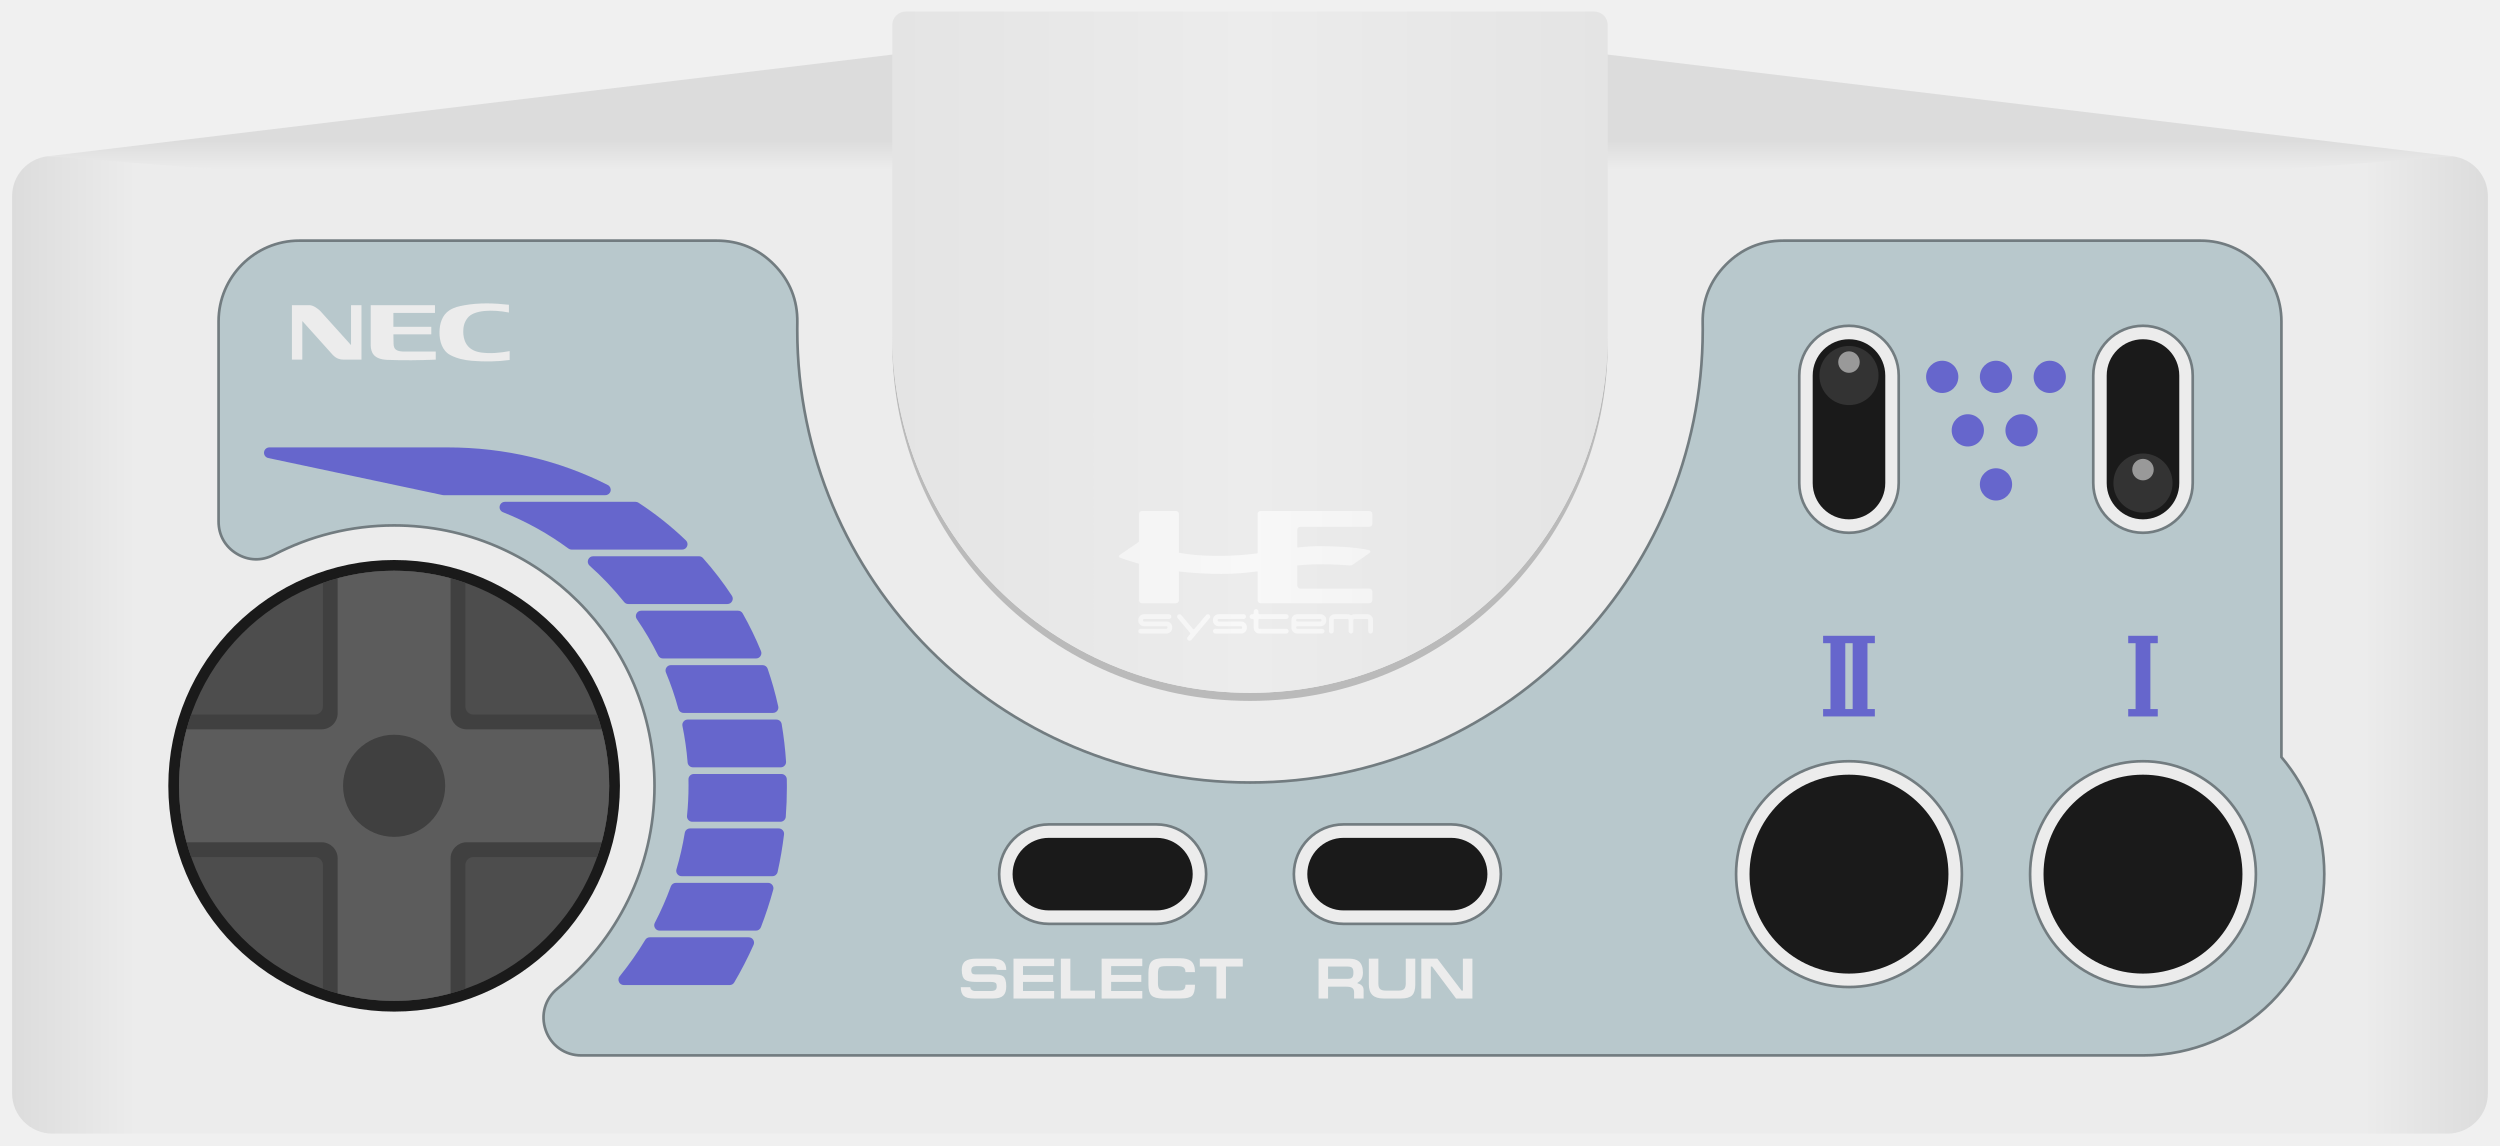
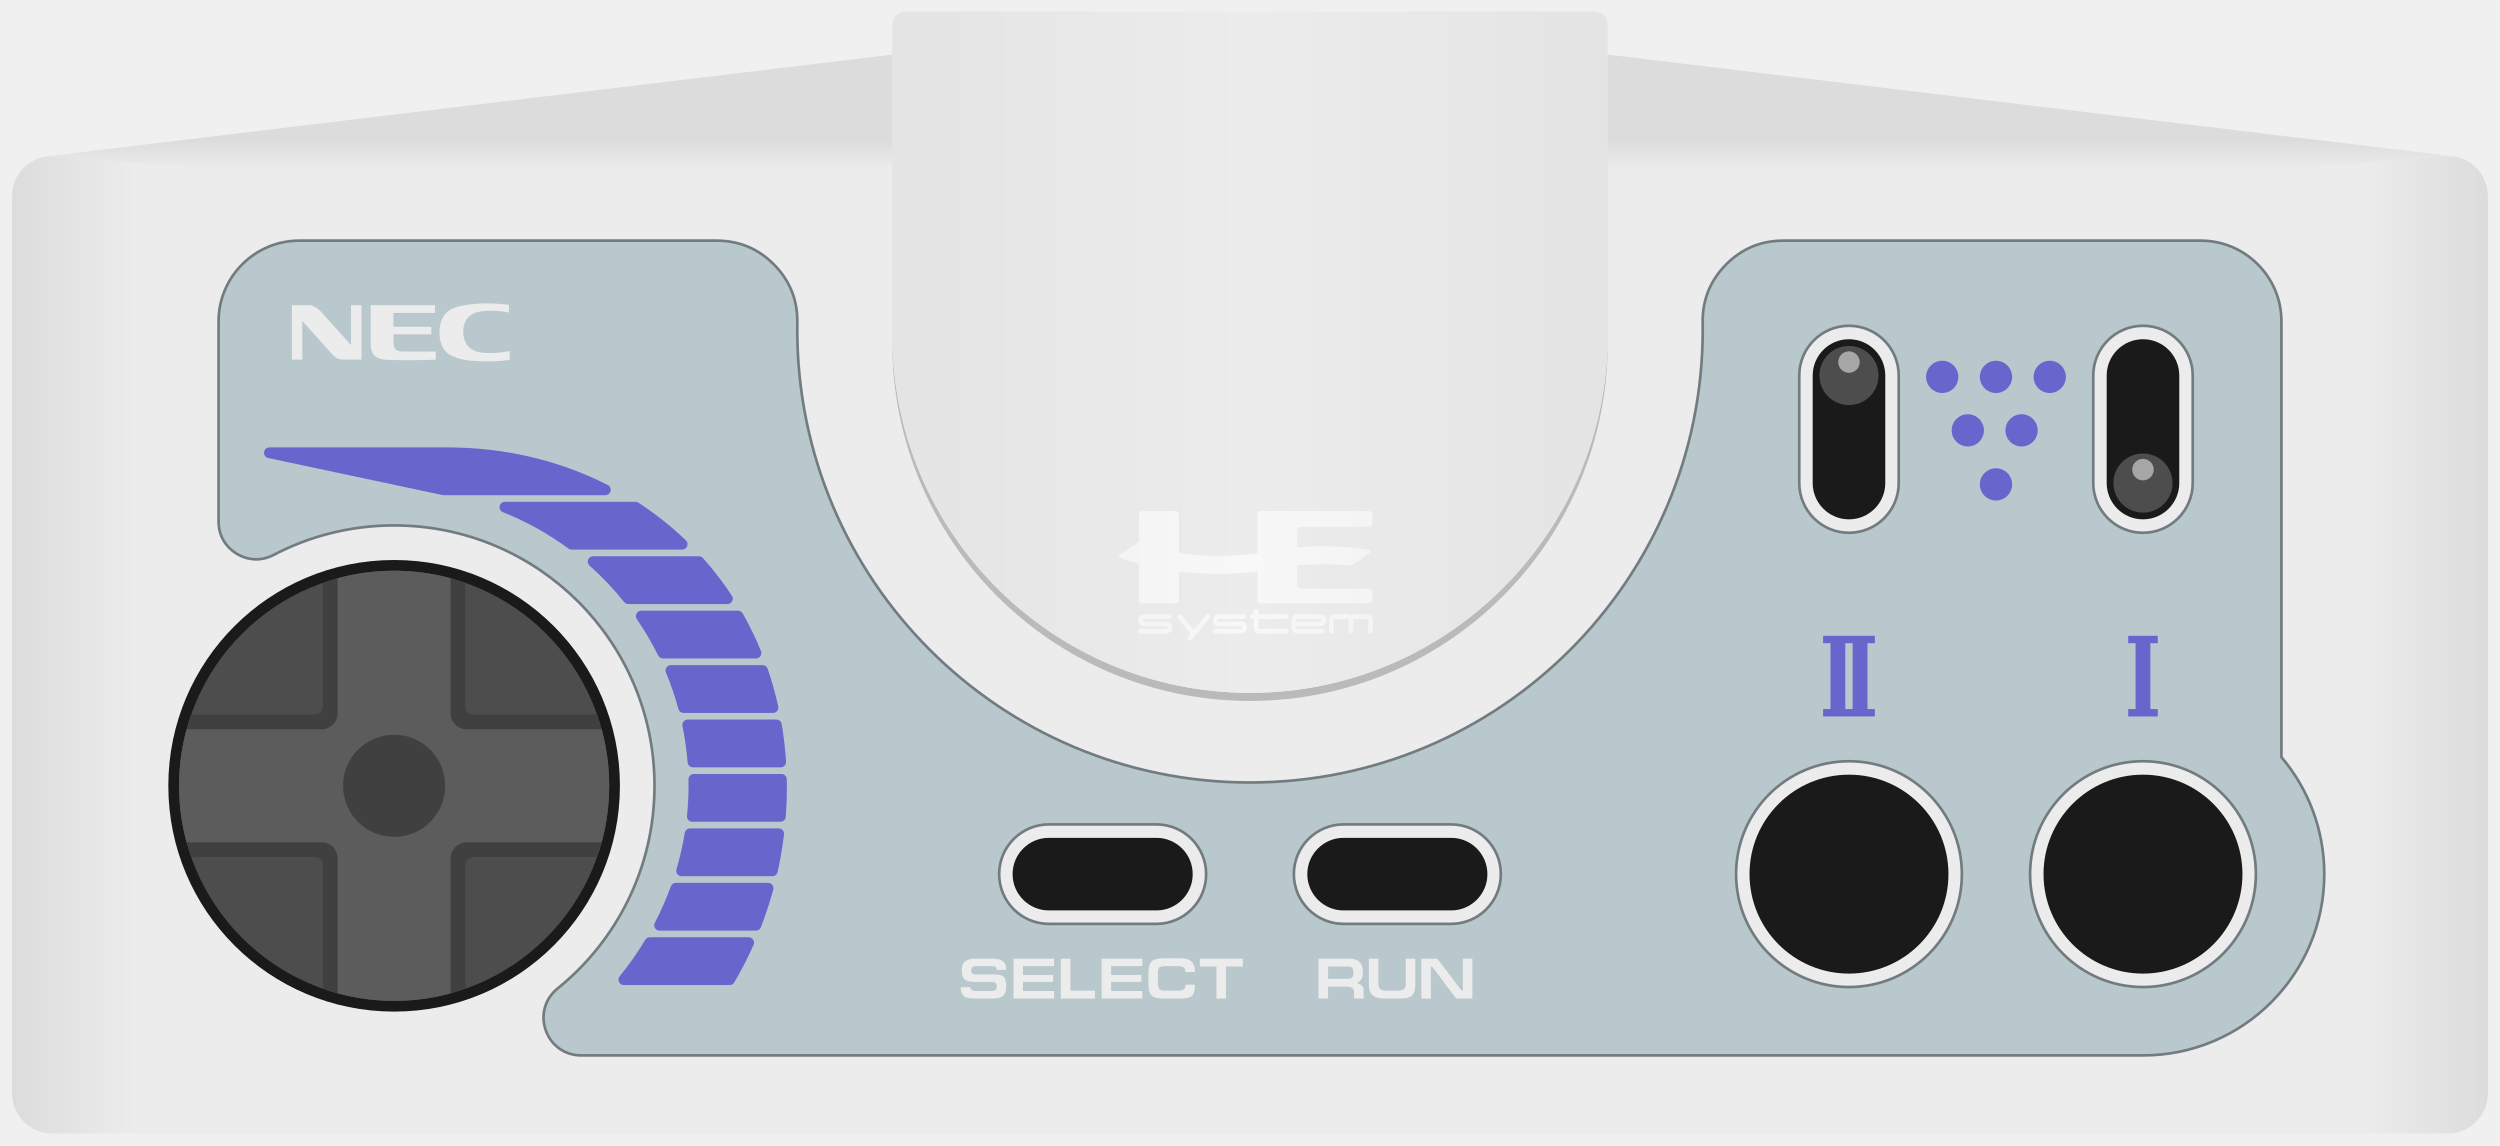
<svg xmlns="http://www.w3.org/2000/svg" xml:space="preserve" viewBox="0 0 930 426" width="930px" height="426px" version="1.1" style="shape-rendering:geometricPrecision; fill-rule:evenodd; clip-rule:evenodd">
  <defs>
    <style type="text/css">
    .str0 {stroke:#727C80}
    .fil8 {fill:#1A1A1A}
    .fil9 {fill:#333333}
    .fil12 {fill:#404040}
    .fil11 {fill:#4D4D4D}
    .fil13 {fill:#5C5C5C}
    .fil7 {fill:#6666CC}
    .fil5 {fill:#B8C8CC}
    .fil2 {fill:#BABABA}
    .fil6 {fill:#ECECEC}
    .fil10 {fill:white;fill-opacity:0.5}
    .fil1 {fill:url(#id0)}
    .fil3 {fill:url(#id1)}
    .fil0 {fill:url(#id2)}
    .fil4 {fill:url(#id3)}
  </style>
    <linearGradient id="id0" gradientUnits="userSpaceOnUse" x1="465" y1="63.017" x2="465" y2="20.305">
      <stop offset="0" style="stop-opacity:1; stop-color:#ECECEC" />
      <stop offset="0.25" style="stop-opacity:1; stop-color:gainsboro" />
      <stop offset="1" style="stop-opacity:1; stop-color:gainsboro" />
    </linearGradient>
    <linearGradient id="id1" gradientUnits="userSpaceOnUse" x1="331.931" y1="131.015" x2="598.069" y2="131.015">
      <stop offset="0" style="stop-opacity:1; stop-color:#E4E4E4" />
      <stop offset="0.5" style="stop-opacity:1; stop-color:#ECECEC" />
      <stop offset="1" style="stop-opacity:1; stop-color:#E4E4E4" />
    </linearGradient>
    <linearGradient id="id2" gradientUnits="userSpaceOnUse" x1="4.5" y1="239.915" x2="925.5" y2="239.915">
      <stop offset="0" style="stop-opacity:1; stop-color:gainsboro" />
      <stop offset="0.05" style="stop-opacity:1; stop-color:#ECECEC" />
      <stop offset="0.95" style="stop-opacity:1; stop-color:#ECECEC" />
      <stop offset="1" style="stop-opacity:1; stop-color:gainsboro" />
    </linearGradient>
    <linearGradient id="id3" gradientUnits="userSpaceOnUse" x1="418.485" y1="232.452" x2="508.491" y2="232.452">
      <stop offset="0" style="stop-opacity:1; stop-color:#F4F4F4" />
      <stop offset="0.5" style="stop-opacity:1; stop-color:#F8F8F8" />
      <stop offset="1" style="stop-opacity:1; stop-color:#F4F4F4" />
    </linearGradient>
  </defs>
  <g>
    <g id="shell">
      <path class="fil0" d="M19.504 421.71l890.992 0c8.264,0 15.004,-6.74 15.004,-15.003l0 -333.69c0,-7.634 -5.632,-13.985 -13.211,-14.897l-894.578 0c-7.579,0.912 -13.211,7.263 -13.211,14.897l0 333.69c0,8.263 6.74,15.003 15.004,15.003z" />
      <polygon class="fil1" points="912.289,58.12 598.069,20.305 331.931,20.305 17.711,58.12 81.312,63.017 848.688,63.017 " />
      <path class="fil2" d="M465 260.743c73.492,0 133.069,-59.578 133.069,-133.07l0 -3.001c0,73.492 -59.577,133.07 -133.069,133.07 -73.492,0 -133.069,-59.578 -133.069,-133.07l0 3.001c0,73.492 59.577,133.07 133.069,133.07z" />
      <path class="fil3" d="M465 257.742c73.492,0 133.069,-59.578 133.069,-133.07l0 -115.378c0,-2.756 -2.248,-5.004 -5.004,-5.004 -86.912,0 -169.218,0 -256.13,0 -2.756,0 -5.004,2.248 -5.004,5.004l0 115.378c0,73.492 59.577,133.07 133.069,133.07z" />
      <path class="fil4" d="M509.393 224.403c-13.48,0 -26.961,0 -40.441,0 -0.617,0 -1.121,-0.503 -1.121,-1.12l0 -10.747c-3.96,0.545 -8.254,0.958 -13.403,0.958 -5.347,0 -10.642,-0.284 -15.861,-0.918l0 10.707c0,0.617 -0.503,1.12 -1.12,1.12l-12.645 0c-0.616,0 -1.12,-0.503 -1.12,-1.12l0 -13.589c-2.381,-0.649 -4.74,-1.39 -7.074,-2.231 -0.203,-0.073 -0.339,-0.243 -0.365,-0.456 -0.028,-0.215 0.061,-0.412 0.239,-0.535l7.2 -4.919 0 -10.346c0,-0.616 0.504,-1.121 1.12,-1.121l12.645 0c0.617,0 1.12,0.505 1.12,1.121l0 14.405c3.606,0.702 8.171,1.181 14.585,1.181 5.836,0 10.522,-0.408 14.679,-0.95l0 -14.636c0,-0.616 0.504,-1.121 1.121,-1.121 13.48,0 26.961,0 40.441,0 0.617,0 1.121,0.505 1.121,1.121l0 3.633c0,0.616 -0.504,1.12 -1.121,1.12l-25.678 0c-0.618,0 -1.121,0.504 -1.121,1.121l0 6.585c2.647,-0.299 5.422,-0.495 8.534,-0.495 4.596,0 12.698,0.249 18.201,1.487 0.221,0.05 0.382,0.216 0.426,0.439 0.045,0.223 -0.042,0.437 -0.228,0.568l-6.268 4.38c-0.327,0.228 -0.677,0.325 -1.076,0.299 -2.559,-0.173 -5.385,-0.404 -10.577,-0.44 -3.289,-0.023 -6.234,0.162 -9.012,0.459l0 7.477c0,0.618 0.503,1.121 1.121,1.121l25.678 0c0.617,0 1.121,0.503 1.121,1.12l0 3.202c0,0.617 -0.504,1.12 -1.121,1.12zm-74.526 4.089c0.484,0 0.877,0.393 0.877,0.878 0,0.484 -0.393,0.877 -0.877,0.877l-9.233 0c-0.232,0 -0.421,0.189 -0.421,0.421l0 0.117c0,0.231 0.189,0.42 0.421,0.42l8.329 0c1.157,0 2.1,0.944 2.1,2.1 0,0.089 0,0.178 0,0.267 0,1.157 -0.943,2.101 -2.1,2.101l-9.628 0c-0.484,0 -0.877,-0.394 -0.877,-0.878 0,-0.485 0.393,-0.877 0.877,-0.877l9.552 0c0.232,0 0.421,-0.189 0.421,-0.421l0 -0.116c0,-0.232 -0.189,-0.421 -0.421,-0.421l-8.329 0c-1.157,0 -2.1,-0.943 -2.1,-2.101l0 -0.266c0,-1.157 0.943,-2.101 2.1,-2.101l9.309 0zm74.993 7.181c0.485,0 0.878,-0.393 0.878,-0.878l0 -4.202c0,-1.157 -0.944,-2.101 -2.1,-2.101 -1.619,0 -3.236,0 -4.855,0 -0.455,0 -0.877,0.147 -1.222,0.395 -0.345,-0.248 -0.767,-0.395 -1.223,-0.395 -1.618,0 -3.237,0 -4.855,0 -1.157,0 -2.1,0.944 -2.1,2.101l0 4.202c0,0.485 0.393,0.878 0.877,0.878 0.485,0 0.878,-0.393 0.878,-0.878l0 -4.127c0,-0.232 0.189,-0.421 0.421,-0.421l4.703 0c0.232,0 0.421,0.189 0.421,0.421l0 4.127c0,0.485 0.393,0.878 0.878,0.878 0.484,0 0.877,-0.393 0.877,-0.878l0 -4.127c0,-0.232 0.189,-0.421 0.42,-0.421l4.704 0c0.233,0 0.421,0.189 0.421,0.421l0 4.127c0,0.485 0.393,0.878 0.877,0.878zm-47.229 -7.181c0.484,0 0.877,0.393 0.877,0.878 0,0.484 -0.393,0.877 -0.877,0.877l-9.234 0c-0.232,0 -0.421,0.189 -0.421,0.421l0 0.117c0,0.231 0.189,0.42 0.421,0.42l8.33 0c1.156,0 2.1,0.944 2.1,2.1 0,0.089 0,0.178 0,0.267 0,1.157 -0.944,2.101 -2.1,2.101l-9.628 0c-0.485,0 -0.878,-0.394 -0.878,-0.878 0,-0.485 0.393,-0.877 0.878,-0.877l9.552 0c0.232,0 0.42,-0.189 0.42,-0.421l0 -0.116c0,-0.232 -0.188,-0.421 -0.42,-0.421l-8.329 0c-1.157,0 -2.101,-0.943 -2.101,-2.101l0 -0.266c0,-1.157 0.944,-2.101 2.101,-2.101l9.309 0zm-13.981 0.314c0.311,-0.371 0.865,-0.42 1.236,-0.108 0.371,0.311 0.42,0.865 0.108,1.236l-6.82 8.128c-0.313,0.371 -0.866,0.419 -1.237,0.108 -0.371,-0.311 -0.42,-0.864 -0.108,-1.235l0.842 -1.004c0.133,-0.158 0.133,-0.383 0,-0.541l-4.579 -5.456c-0.311,-0.371 -0.262,-0.925 0.109,-1.236 0.371,-0.312 0.924,-0.263 1.236,0.108l4.284 5.106c0.083,0.098 0.194,0.15 0.323,0.15 0.128,0 0.239,-0.052 0.321,-0.15l4.285 -5.106zm43.18 5.112c0.485,0 0.877,0.392 0.877,0.877 0,0.485 -0.392,0.878 -0.877,0.878l-9.308 0c-1.157,0 -2.101,-0.944 -2.101,-2.101 0,-0.993 0,-1.986 0,-2.979 0,-1.157 0.944,-2.101 2.101,-2.101l8.761 0c1.157,0 2.101,0.944 2.101,2.101 0,0.089 0,0.177 0,0.266 0,1.158 -0.944,2.101 -2.101,2.101l-8.686 0c-0.232,0 -0.421,0.189 -0.421,0.421l0 0.116c0,0.232 0.189,0.421 0.421,0.421l9.233 0zm-9.233 -3.671l8.611 0c0.232,0 0.421,0.189 0.421,0.421l0 0.117c0,0.231 -0.189,0.42 -0.421,0.42l-8.611 0c-0.232,0 -0.421,-0.189 -0.421,-0.42l0 -0.117c0,-0.232 0.189,-0.421 0.421,-0.421zm-4.09 3.671c0.484,0 0.877,0.392 0.877,0.877 0,0.484 -0.393,0.878 -0.877,0.878l-10.027 0c-1.157,0 -2.1,-0.944 -2.1,-2.101l0 -2.904c0,-0.232 -0.189,-0.421 -0.42,-0.421l-0.218 0c-0.485,0 -0.878,-0.393 -0.878,-0.877 0,-0.485 0.393,-0.878 0.878,-0.878l0.217 0c0.232,0 0.421,-0.188 0.421,-0.42l0 -0.617c0,-0.485 0.393,-0.878 0.877,-0.878 0.485,0 0.878,0.393 0.878,0.878l0 0.617c0,0.232 0.189,0.42 0.421,0.42l9.951 0c0.484,0 0.877,0.393 0.877,0.878 0,0.484 -0.393,0.877 -0.877,0.877l-9.951 0c-0.232,0 -0.421,0.189 -0.421,0.421l0 2.829c0,0.232 0.189,0.421 0.421,0.421l9.951 0z" />
    </g>
-     <g id="_1637314866784">
+     <g id="onlay">
      <path class="fil5 str0" d="M207.426 367.716c21.987,-17.756 36.051,-44.935 36.051,-75.398 0,-53.496 -43.367,-96.863 -96.863,-96.863 -16.168,0 -31.411,3.962 -44.81,10.967 -4.466,2.335 -9.432,2.179 -13.742,-0.431 -4.311,-2.611 -6.75,-6.939 -6.75,-11.978l0 -74.491c0,-16.525 13.479,-30.003 30.004,-30.003l155.285 0c8.345,0 15.527,3.007 21.382,8.954 5.854,5.947 8.749,13.176 8.618,21.52 -0.013,0.891 -0.021,1.784 -0.021,2.679 0,93.016 75.404,168.42 168.42,168.42 93.016,0 168.42,-75.404 168.42,-168.42 0,-0.895 -0.008,-1.788 -0.021,-2.679 -0.131,-8.344 2.764,-15.573 8.618,-21.52 5.855,-5.947 13.037,-8.954 21.382,-8.954l155.285 0c16.525,0 30.004,13.478 30.004,30.003 0,56.991 0,107.559 0,162.121 9.941,11.748 15.939,26.94 15.939,43.535 0,37.244 -30.192,67.436 -67.436,67.436l-580.967 0c-6.045,0 -11.189,-3.638 -13.203,-9.337 -2.015,-5.7 -0.298,-11.763 4.405,-15.561z" />
      <g>
        <path class="fil6" d="M108.594 113.528l6.519 0c1.491,0 3.249,1.393 4.032,2.159l11.438 12.681 0 -14.84 3.885 0 0 20.247 -6.802 0c-1.211,-0.041 -2.401,-0.29 -3.787,-1.652l-11.419 -12.705 0 14.357 -3.866 0 0 -20.247zm81 20.385c-4.653,0.635 -9.361,0.698 -14.078,0.301 -2.761,-0.244 -5.466,-0.812 -7.945,-2.106 -3.13,-1.622 -4.127,-5.268 -4.085,-8.572 0.034,-3.05 0.942,-6.307 3.663,-8.08 1.784,-1.171 3.69,-1.555 5.715,-1.922 5.526,-0.975 11.064,-0.755 16.456,-0.164l0 2.888c-6.359,-1.236 -13.076,-0.928 -15.358,1.994 -1.426,1.817 -1.629,3.625 -1.629,5.148 0,2.743 0.938,6.906 6.514,7.715 3.637,0.534 7.237,0.128 10.747,-0.511l0 3.309 0 0zm-39.82 -3.149l12.322 0 0 3.025c-6.059,0.233 -11.881,0.335 -18.003,0.08 -5.194,-0.214 -6.089,-2.826 -6.189,-5.335l0 -15.006 23.902 0 0 2.883 -15.463 0 0 5.154 14.093 0 0 2.814 -14.093 0c0,1.522 0.05,3.249 0.065,3.56 0.082,1.962 0.993,2.685 3.366,2.825l0 0zm0 0l0 0 0 0z" />
      </g>
      <path class="fil7" d="M166.39 166.432l-66.181 0c-1.027,0 -1.881,0.768 -1.988,1.79 -0.108,1.023 0.567,1.952 1.573,2.166l64.808 13.771c0.144,0.031 0.269,0.044 0.416,0.044l60.171 0c0.936,0 1.726,-0.623 1.944,-1.533 0.219,-0.911 -0.203,-1.825 -1.037,-2.249 -17.78,-9.042 -38.108,-13.989 -59.706,-13.989zm20.712 24.107c8.727,3.474 16.903,8.038 24.358,13.523 0.358,0.264 0.74,0.389 1.185,0.389l41.11 0c0.833,0 1.544,-0.48 1.855,-1.253 0.311,-0.773 0.131,-1.612 -0.47,-2.189 -5.419,-5.203 -11.317,-9.888 -17.628,-14.003 -0.34,-0.221 -0.687,-0.324 -1.092,-0.324l-48.578 0c-0.968,0 -1.781,0.671 -1.964,1.622 -0.183,0.951 0.324,1.877 1.224,2.235zm32.225 19.886c4.655,4.134 8.955,8.661 12.848,13.526 0.393,0.49 0.933,0.75 1.561,0.75l36.85 0c0.754,0 1.401,-0.386 1.759,-1.05 0.359,-0.664 0.326,-1.417 -0.088,-2.047 -3.255,-4.959 -6.854,-9.635 -10.762,-14.007 -0.393,-0.44 -0.901,-0.667 -1.491,-0.667l-39.349 0c-0.847,0 -1.568,0.497 -1.869,1.289 -0.301,0.792 -0.092,1.643 0.541,2.206zm17.566 19.887c2.957,4.297 5.615,8.815 7.945,13.525 0.345,0.698 1.013,1.113 1.792,1.113l34.602 0c0.686,0 1.277,-0.315 1.66,-0.885 0.383,-0.571 0.451,-1.237 0.191,-1.872 -1.989,-4.859 -4.263,-9.532 -6.801,-14.001 -0.365,-0.643 -0.999,-1.013 -1.739,-1.013l-36.002 0c-0.762,0 -1.416,0.395 -1.77,1.069 -0.355,0.675 -0.31,1.437 0.122,2.064zm10.84 19.885c1.822,4.372 3.37,8.887 4.622,13.523 0.239,0.885 1.014,1.479 1.931,1.479l33.263 0c0.627,0 1.167,-0.259 1.559,-0.748 0.393,-0.489 0.529,-1.072 0.393,-1.685 -1.064,-4.802 -2.378,-9.47 -3.935,-13.989 -0.283,-0.822 -1.022,-1.349 -1.891,-1.349l-34.096 0c-0.69,0 -1.282,0.317 -1.665,0.89 -0.382,0.574 -0.447,1.243 -0.181,1.879zm6.136 19.884c0.911,4.416 1.556,8.931 1.919,13.524 0.082,1.043 0.947,1.843 1.993,1.843l32.637 0c0.573,0 1.067,-0.214 1.459,-0.633 0.392,-0.419 0.574,-0.925 0.536,-1.498 -0.312,-4.765 -0.862,-9.426 -1.631,-13.974 -0.164,-0.97 -0.988,-1.666 -1.972,-1.666l-32.983 0c-0.622,0 -1.157,0.255 -1.55,0.737 -0.393,0.482 -0.534,1.058 -0.408,1.667zm2.238 19.89c0.017,0.78 0.026,1.562 0.026,2.347 0,3.787 -0.193,7.515 -0.566,11.176 -0.059,0.583 0.112,1.108 0.505,1.543 0.393,0.435 0.898,0.659 1.484,0.659l32.756 0c1.048,0 1.915,-0.804 1.994,-1.849 0.276,-3.656 0.418,-7.352 0.418,-11.081 0,-0.966 -0.013,-1.928 -0.034,-2.885 -0.025,-1.085 -0.914,-1.955 -1.999,-1.955l-32.585 0c-0.559,0 -1.039,0.202 -1.43,0.602 -0.391,0.399 -0.582,0.884 -0.569,1.443zm-1.379 19.884c-0.749,4.626 -1.786,9.138 -3.084,13.524 -0.185,0.625 -0.074,1.242 0.315,1.764 0.39,0.522 0.951,0.803 1.602,0.803l33.758 0c0.949,0 1.747,-0.641 1.953,-1.566 1.015,-4.573 1.815,-9.233 2.389,-13.965 0.071,-0.589 -0.096,-1.123 -0.489,-1.567 -0.393,-0.444 -0.903,-0.674 -1.496,-0.674l-32.974 0c-0.989,0 -1.816,0.705 -1.974,1.681zm-5.18 19.886c-1.698,4.674 -3.695,9.19 -5.952,13.531 -0.332,0.638 -0.308,1.346 0.065,1.96 0.373,0.615 0.991,0.962 1.709,0.962l35.828 0c0.843,0 1.561,-0.492 1.865,-1.278 1.755,-4.54 3.288,-9.201 4.586,-13.967 0.169,-0.621 0.05,-1.228 -0.341,-1.739 -0.391,-0.512 -0.945,-0.786 -1.589,-0.786l-34.291 0c-0.857,0 -1.587,0.511 -1.88,1.317zm-9.522 19.899c-2.87,4.762 -6.058,9.284 -9.509,13.545 -0.498,0.614 -0.591,1.407 -0.251,2.12 0.339,0.712 1.015,1.138 1.804,1.138l39.353 0c0.729,0 1.355,-0.358 1.724,-0.986 2.637,-4.489 5.039,-9.154 7.186,-13.971 0.283,-0.637 0.23,-1.317 -0.15,-1.902 -0.38,-0.585 -0.979,-0.911 -1.677,-0.911l-36.768 0c-0.721,0 -1.34,0.35 -1.712,0.967z" />
      <path class="fil7" d="M722.505 134.195c3.314,0 6,2.687 6,6 0,3.314 -2.686,6 -6,6 -3.313,0 -6,-2.686 -6,-6 0,-3.313 2.687,-6 6,-6zm20.001 0c3.313,0 6,2.687 6,6 0,3.314 -2.687,6 -6,6 -3.314,0 -6,-2.686 -6,-6 0,-3.313 2.686,-6 6,-6zm20 0c3.314,0 6,2.687 6,6 0,3.314 -2.686,6 -6,6 -3.313,0 -6,-2.686 -6,-6 0,-3.313 2.687,-6 6,-6zm-10.483 19.9c3.314,0 6,2.687 6,6 0,3.314 -2.686,6 -6,6 -3.313,0 -6,-2.686 -6,-6 0,-3.313 2.687,-6 6,-6zm-20 0c3.313,0 6,2.687 6,6 0,3.314 -2.687,6 -6,6 -3.314,0 -6,-2.686 -6,-6 0,-3.313 2.686,-6 6,-6zm10.483 20.1c3.313,0 6,2.686 6,6 0,3.313 -2.687,6 -6,6 -3.314,0 -6,-2.687 -6,-6 0,-3.314 2.686,-6 6,-6z" />
      <path class="fil7" d="M678.196 266.518l0 -2.75 2.75 0 0 -24.5 -2.75 0 0 -2.75 19.25 0 0 2.75 -2.75 0 0 24.5 2.75 0 0 2.75 -19.25 0zm8.25 -2.75l2.75 0 0 -24.5 -2.75 0 0 24.5z" />
      <path class="fil7" d="M791.69 266.518l0 -2.75 2.75 0 0 -24.5 -2.75 0 0 -2.75c5.5,0 5.5,0 11,0l0 2.75 -2.75 0 0 24.5 2.75 0 0 2.75c-5.5,0 -5.5,0 -11,0z" />
      <path class="fil6" d="M369.272 356.617c1.778,0 3.065,0.335 3.862,1.007 0.796,0.672 1.194,1.738 1.194,3.196l-3.541 0c0,-0.505 -0.121,-0.868 -0.363,-1.084 -0.241,-0.217 -0.725,-0.324 -1.45,-0.324l-5.952 0c-0.541,0 -0.96,0.121 -1.259,0.366 -0.299,0.242 -0.448,0.636 -0.448,1.181 0,0.629 0.157,1.052 0.469,1.269 0.242,0.171 0.654,0.256 1.238,0.256l6.464 0c1.82,0 3.036,0.228 3.648,0.683 0.796,0.597 1.194,1.855 1.194,3.775 0,1.579 -0.377,2.724 -1.13,3.435 -0.754,0.711 -1.999,1.067 -3.734,1.067l-7.146 0c-1.835,0 -3.112,-0.331 -3.83,-0.992 -0.718,-0.661 -1.077,-1.732 -1.077,-3.211l3.541 0c0,0.384 0.167,0.715 0.502,0.992 0.334,0.278 0.75,0.416 1.248,0.416l5.93 0c0.768,0 1.319,-0.135 1.653,-0.405 0.335,-0.271 0.502,-0.704 0.502,-1.302 0,-0.597 -0.121,-1.009 -0.363,-1.237 -0.313,-0.284 -0.946,-0.426 -1.898,-0.426l-5.248 0c-2.119,0 -3.542,-0.271 -4.267,-0.815 -0.825,-0.611 -1.237,-1.831 -1.237,-3.655 0,-1.497 0.423,-2.57 1.269,-3.218 0.846,-0.65 2.251,-0.974 4.213,-0.974l6.016 0zm7.744 14.827l0 -14.827 15.125 0 0 2.795 -11.584 0 0 3.264 11.221 0 0 2.581 -11.221 0 0 3.392 11.584 0 0 2.795 -15.125 0zm17.621 0l0 -14.827 3.541 0 0 11.883 9.152 0 0 2.944 -12.693 0zm15.168 0l0 -14.827 15.125 0 0 2.795 -11.584 0 0 3.264 11.221 0 0 2.581 -11.221 0 0 3.392 11.584 0 0 2.795 -15.125 0zm31.189 -5.12l3.541 0c0,2.005 -0.352,3.36 -1.056,4.064 -0.7,0.704 -2.133,1.056 -4.291,1.056l-6.585 0c-2.044,0 -3.456,-0.374 -4.228,-1.12 -0.775,-0.747 -1.162,-2.116 -1.162,-4.107l0 -4.202c0,-2.148 0.409,-3.609 1.226,-4.384 0.818,-0.775 2.322,-1.163 4.512,-1.163l5.888 0c1.92,0 3.307,0.334 4.16,1.003 1.024,0.796 1.536,2.183 1.536,4.16l-3.541 0c0,-0.783 -0.217,-1.348 -0.651,-1.697 -0.433,-0.348 -1.162,-0.522 -2.186,-0.522l-4.544 0c-1.181,0 -1.952,0.167 -2.315,0.501 -0.363,0.334 -0.544,1.077 -0.544,2.229l0 3.67c0,1.095 0.22,1.827 0.661,2.197 0.384,0.327 1.117,0.491 2.198,0.491l4.544 0c1.095,0 1.827,-0.135 2.197,-0.406 0.427,-0.313 0.64,-0.903 0.64,-1.77zm5.333 -9.707l15.979 0 0 2.944 -6.251 0 0 11.883 -3.541 0 0 -11.883 -6.187 0 0 -2.944z" />
      <path class="fil6" d="M494.041 359.562l0 4.543 7.402 0c0.754,0 1.28,-0.17 1.579,-0.515 0.299,-0.341 0.448,-0.928 0.448,-1.756 0,-0.815 -0.135,-1.387 -0.405,-1.714 -0.313,-0.373 -0.854,-0.558 -1.622,-0.558l-7.402 0zm13.226 11.882l-3.541 0 0 -2.304c0,-0.725 -0.221,-1.255 -0.661,-1.589 -0.441,-0.334 -1.159,-0.501 -2.155,-0.501l-6.869 0 0 4.394 -3.542 0 0 -14.827 11.243 0c1.692,0 2.951,0.342 3.776,1.028 0.996,0.825 1.493,2.222 1.493,4.189 0,1.027 -0.22,1.877 -0.661,2.545 -0.327,0.484 -0.825,0.928 -1.493,1.327 0.81,0.27 1.394,0.576 1.749,0.917 0.441,0.427 0.661,1.01 0.661,1.749l0 3.072zm1.942 -14.827l3.541 0 0 9.213c0,0.996 0.21,1.693 0.629,2.084 0.42,0.391 1.12,0.586 2.102,0.586l4.885 0c0.896,0 1.55,-0.199 1.963,-0.597 0.412,-0.398 0.618,-1.099 0.618,-2.094l0 -9.192 3.542 0 0 9.551c0,1.952 -0.399,3.317 -1.195,4.103 -0.797,0.782 -2.162,1.173 -4.096,1.173l-6.507 0c-1.877,0 -3.26,-0.43 -4.149,-1.294 -0.889,-0.861 -1.333,-2.187 -1.333,-3.982l0 -9.551zm19.52 0l5.952 0 9.024 11.883 0.49 0 0 -11.883 3.542 0 0 14.827 -6.081 0 -8.895 -11.882 -0.491 0 0 11.882 -3.541 0 0 -14.827z" />
    </g>
    <g>
      <circle class="fil8" cx="146.614" cy="292.318" r="84" />
      <path class="fil6 str0" d="M815.691 139.695c0,-10.217 -8.283,-18.5 -18.5,-18.5 -10.217,0 -18.5,8.283 -18.5,18.5 0,21.381 0,18.756 0,40.001 0,10.218 8.282,18.5 18.5,18.5 10.217,0 18.5,-8.282 18.5,-18.5 0,-21.615 0,-16.689 0,-40.001zm-109.37 0c0,-10.217 -8.283,-18.5 -18.5,-18.5 -10.217,0 -18.5,8.283 -18.5,18.5 0,21.381 0,18.755 0,40.001 0,10.217 8.282,18.5 18.5,18.5 10.218,0 18.5,-8.283 18.5,-18.5 0,-21.615 0,-16.69 0,-40.001z" />
      <path class="fil8" d="M783.69 179.696c0,7.456 6.044,13.5 13.5,13.5 7.456,0 13.5,-6.044 13.5,-13.5 0,-16.308 0,-23.271 0,-40.001 0,-7.456 -6.044,-13.5 -13.5,-13.5 -7.456,0 -13.5,6.044 -13.5,13.5 0,20.311 0,24.795 0,40.001zm-109.369 0c0,7.456 6.044,13.5 13.5,13.5 7.456,0 13.5,-6.044 13.5,-13.5 0,-16.308 0,-23.271 0,-40.001 0,-7.456 -6.044,-13.5 -13.5,-13.5 -7.456,0 -13.5,6.044 -13.5,13.5 0,20.311 0,24.795 0,40.001z" />
      <g>
-         <circle class="fil9" cx="687.821" cy="139.695" r="11" />
+         <circle class="fil11" cx="687.821" cy="139.695" r="11" />
        <path class="fil10" d="M687.821 130.695c2.209,0 4,1.791 4,3.999 0,2.21 -1.791,4.001 -4,4.001 -2.209,0 -4,-1.791 -4,-4.001 0,-2.208 1.791,-3.999 4,-3.999z" />
      </g>
      <g>
-         <circle class="fil9" cx="797.191" cy="179.696" r="11" />
+         <circle class="fil11" cx="797.191" cy="179.696" r="11" />
        <path class="fil10" d="M797.191 170.696c2.209,0 4,1.791 4,4 0,2.209 -1.791,4 -4,4 -2.209,0 -4,-1.791 -4,-4 0,-2.209 1.791,-4 4,-4z" />
      </g>
      <path class="fil6 str0" d="M687.821 283.178c23.196,0 42,18.804 42,42 0,23.196 -18.804,42 -42,42 -23.196,0 -42,-18.804 -42,-42 0,-23.196 18.804,-42 42,-42zm109.37 0c23.196,0 42,18.804 42,42 0,23.196 -18.804,42 -42,42 -23.196,0 -42,-18.804 -42,-42 0,-23.196 18.804,-42 42,-42z" />
      <path class="fil8" d="M687.821 288.178c20.435,0 37,16.565 37,37 0,20.435 -16.565,37 -37,37 -20.435,0 -37,-16.565 -37,-37 0,-20.435 16.565,-37 37,-37zm109.37 0c20.435,0 37,16.565 37,37 0,20.435 -16.565,37 -37,37 -20.435,0 -37,-16.565 -37,-37 0,-20.435 16.565,-37 37,-37z" />
      <path class="fil6 str0" d="M430.184 343.678c10.218,0 18.501,-8.283 18.501,-18.5 0,-10.217 -8.283,-18.5 -18.501,-18.5 -21.381,0 -18.755,0 -40.001,0 -10.217,0 -18.5,8.282 -18.5,18.5 0,10.217 8.283,18.5 18.5,18.5 21.616,0 16.69,0 40.001,0zm69.632 0c23.311,0 18.385,0 40.001,0 10.217,0 18.5,-8.283 18.5,-18.5 0,-10.218 -8.283,-18.5 -18.5,-18.5 -21.246,0 -18.62,0 -40.001,0 -10.218,0 -18.501,8.283 -18.501,18.5 0,10.217 8.283,18.5 18.501,18.5z" />
      <path class="fil8" d="M499.816 311.678c-7.456,0 -13.501,6.044 -13.501,13.5 0,7.456 6.045,13.5 13.501,13.5 16.308,0 23.27,0 40.001,0 7.455,0 13.5,-6.044 13.5,-13.5 0,-7.456 -6.045,-13.5 -13.5,-13.5 -20.312,0 -24.795,0 -40.001,0zm-109.633 0c-7.455,0 -13.5,6.044 -13.5,13.5 0,7.456 6.045,13.5 13.5,13.5 16.309,0 23.271,0 40.001,0 7.456,0 13.501,-6.044 13.501,-13.5 0,-7.456 -6.045,-13.5 -13.501,-13.5 -20.311,0 -24.794,0 -40.001,0z" />
    </g>
    <g id="dpad">
      <circle class="fil11" cx="146.614" cy="292.318" r="80" />
      <path class="fil12" d="M146.614 212.318c9.289,0 18.205,1.589 26.499,4.5l0 45.996c0,1.654 1.35,3.004 3.004,3.004l45.996 0c2.912,8.293 4.5,17.211 4.5,26.5 0,9.289 -1.588,18.205 -4.499,26.5l-45.997 0c-1.654,0 -3.004,1.349 -3.004,3.003l0 45.997c-8.293,2.911 -17.21,4.5 -26.499,4.5 -9.289,0 -18.206,-1.589 -26.501,-4.5l0 -45.997c0,-1.654 -1.349,-3.003 -3.003,-3.003l-45.997 0c-2.911,-8.294 -4.5,-17.211 -4.5,-26.5 0,-9.289 1.589,-18.206 4.5,-26.5l45.997 0c1.654,0 3.003,-1.35 3.003,-3.004l0 -45.996c8.294,-2.912 17.212,-4.5 26.501,-4.5z" />
      <path class="fil13" d="M146.614 212.318c7.267,0 14.307,0.975 20.999,2.791l0 50.205c0,3.307 2.697,6.004 6.004,6.004l50.205 0c1.816,6.692 2.791,13.732 2.791,21 0,7.268 -0.975,14.307 -2.791,21l-50.205 0c-3.307,0 -6.004,2.696 -6.004,6.003l0 50.206c-6.692,1.816 -13.732,2.791 -20.999,2.791 -7.268,0 -14.308,-0.975 -21.001,-2.791l0 -50.206c0,-3.307 -2.696,-6.003 -6.003,-6.003l-50.205 0c-1.817,-6.693 -2.792,-13.732 -2.792,-21 0,-7.268 0.975,-14.308 2.792,-21l50.205 0c3.307,0 6.003,-2.697 6.003,-6.004l0 -50.205c6.693,-1.816 13.733,-2.791 21.001,-2.791z" />
      <circle class="fil12" cx="146.614" cy="292.318" r="19" />
    </g>
  </g>
</svg>
